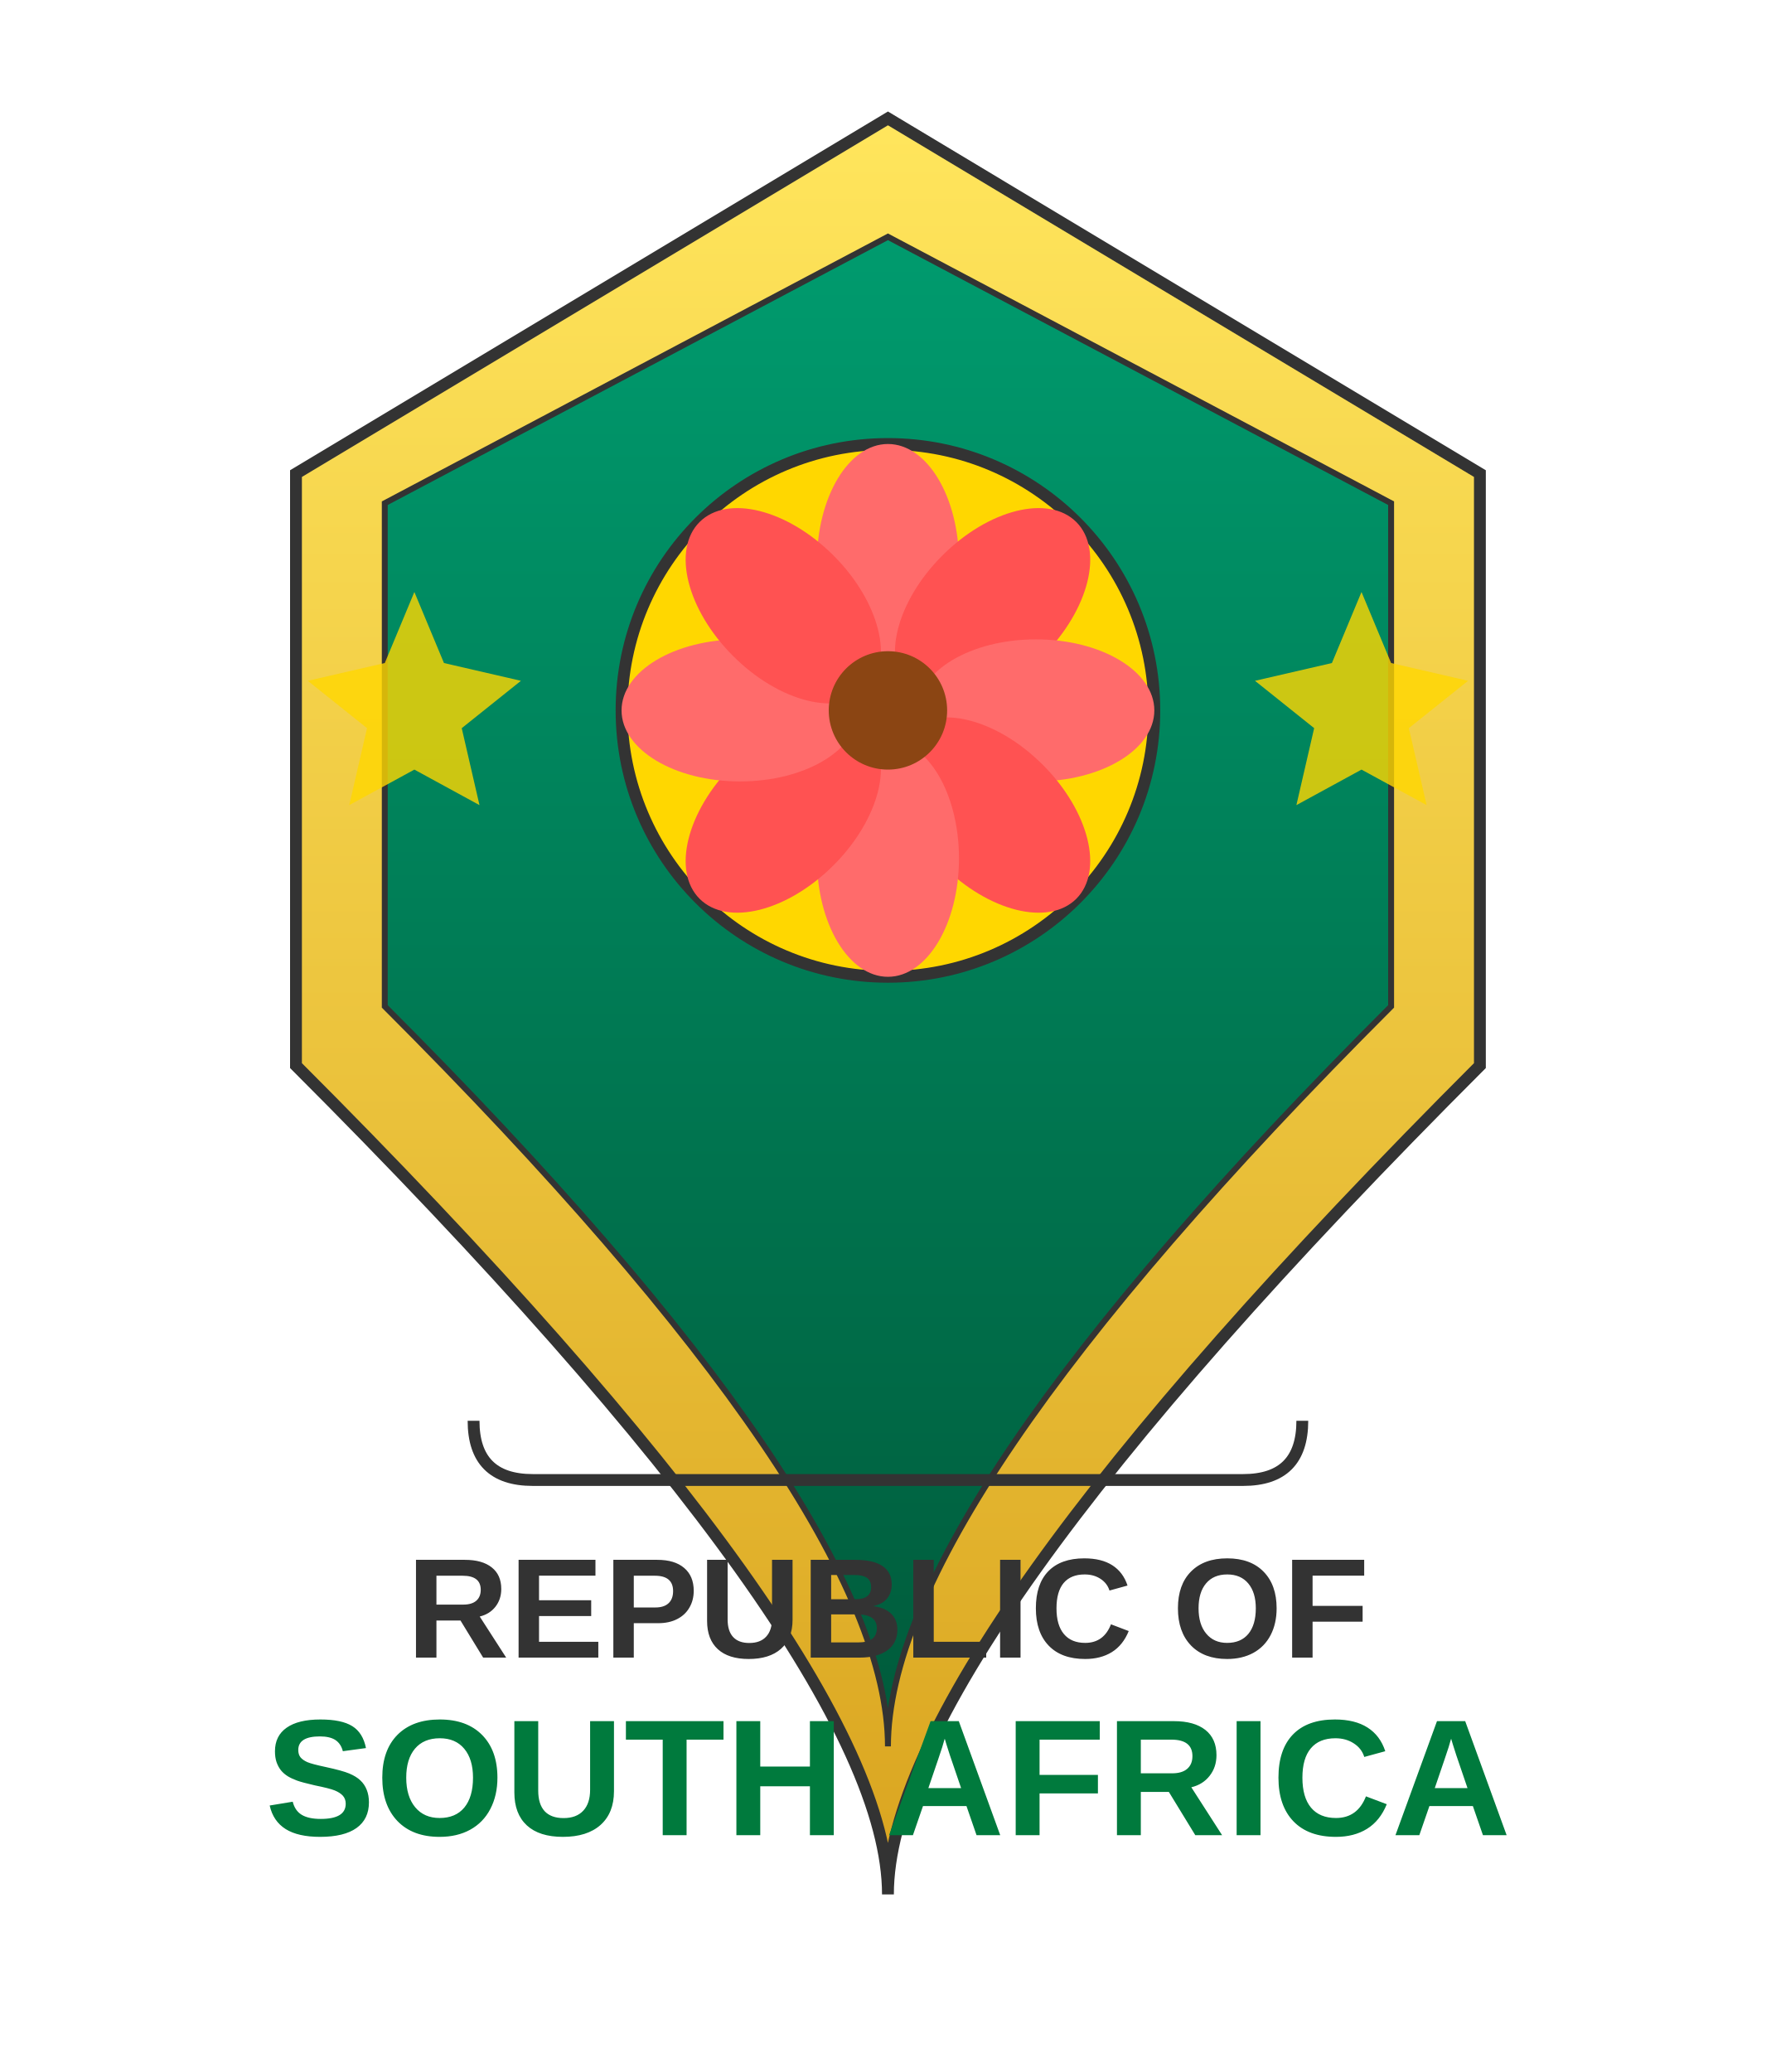
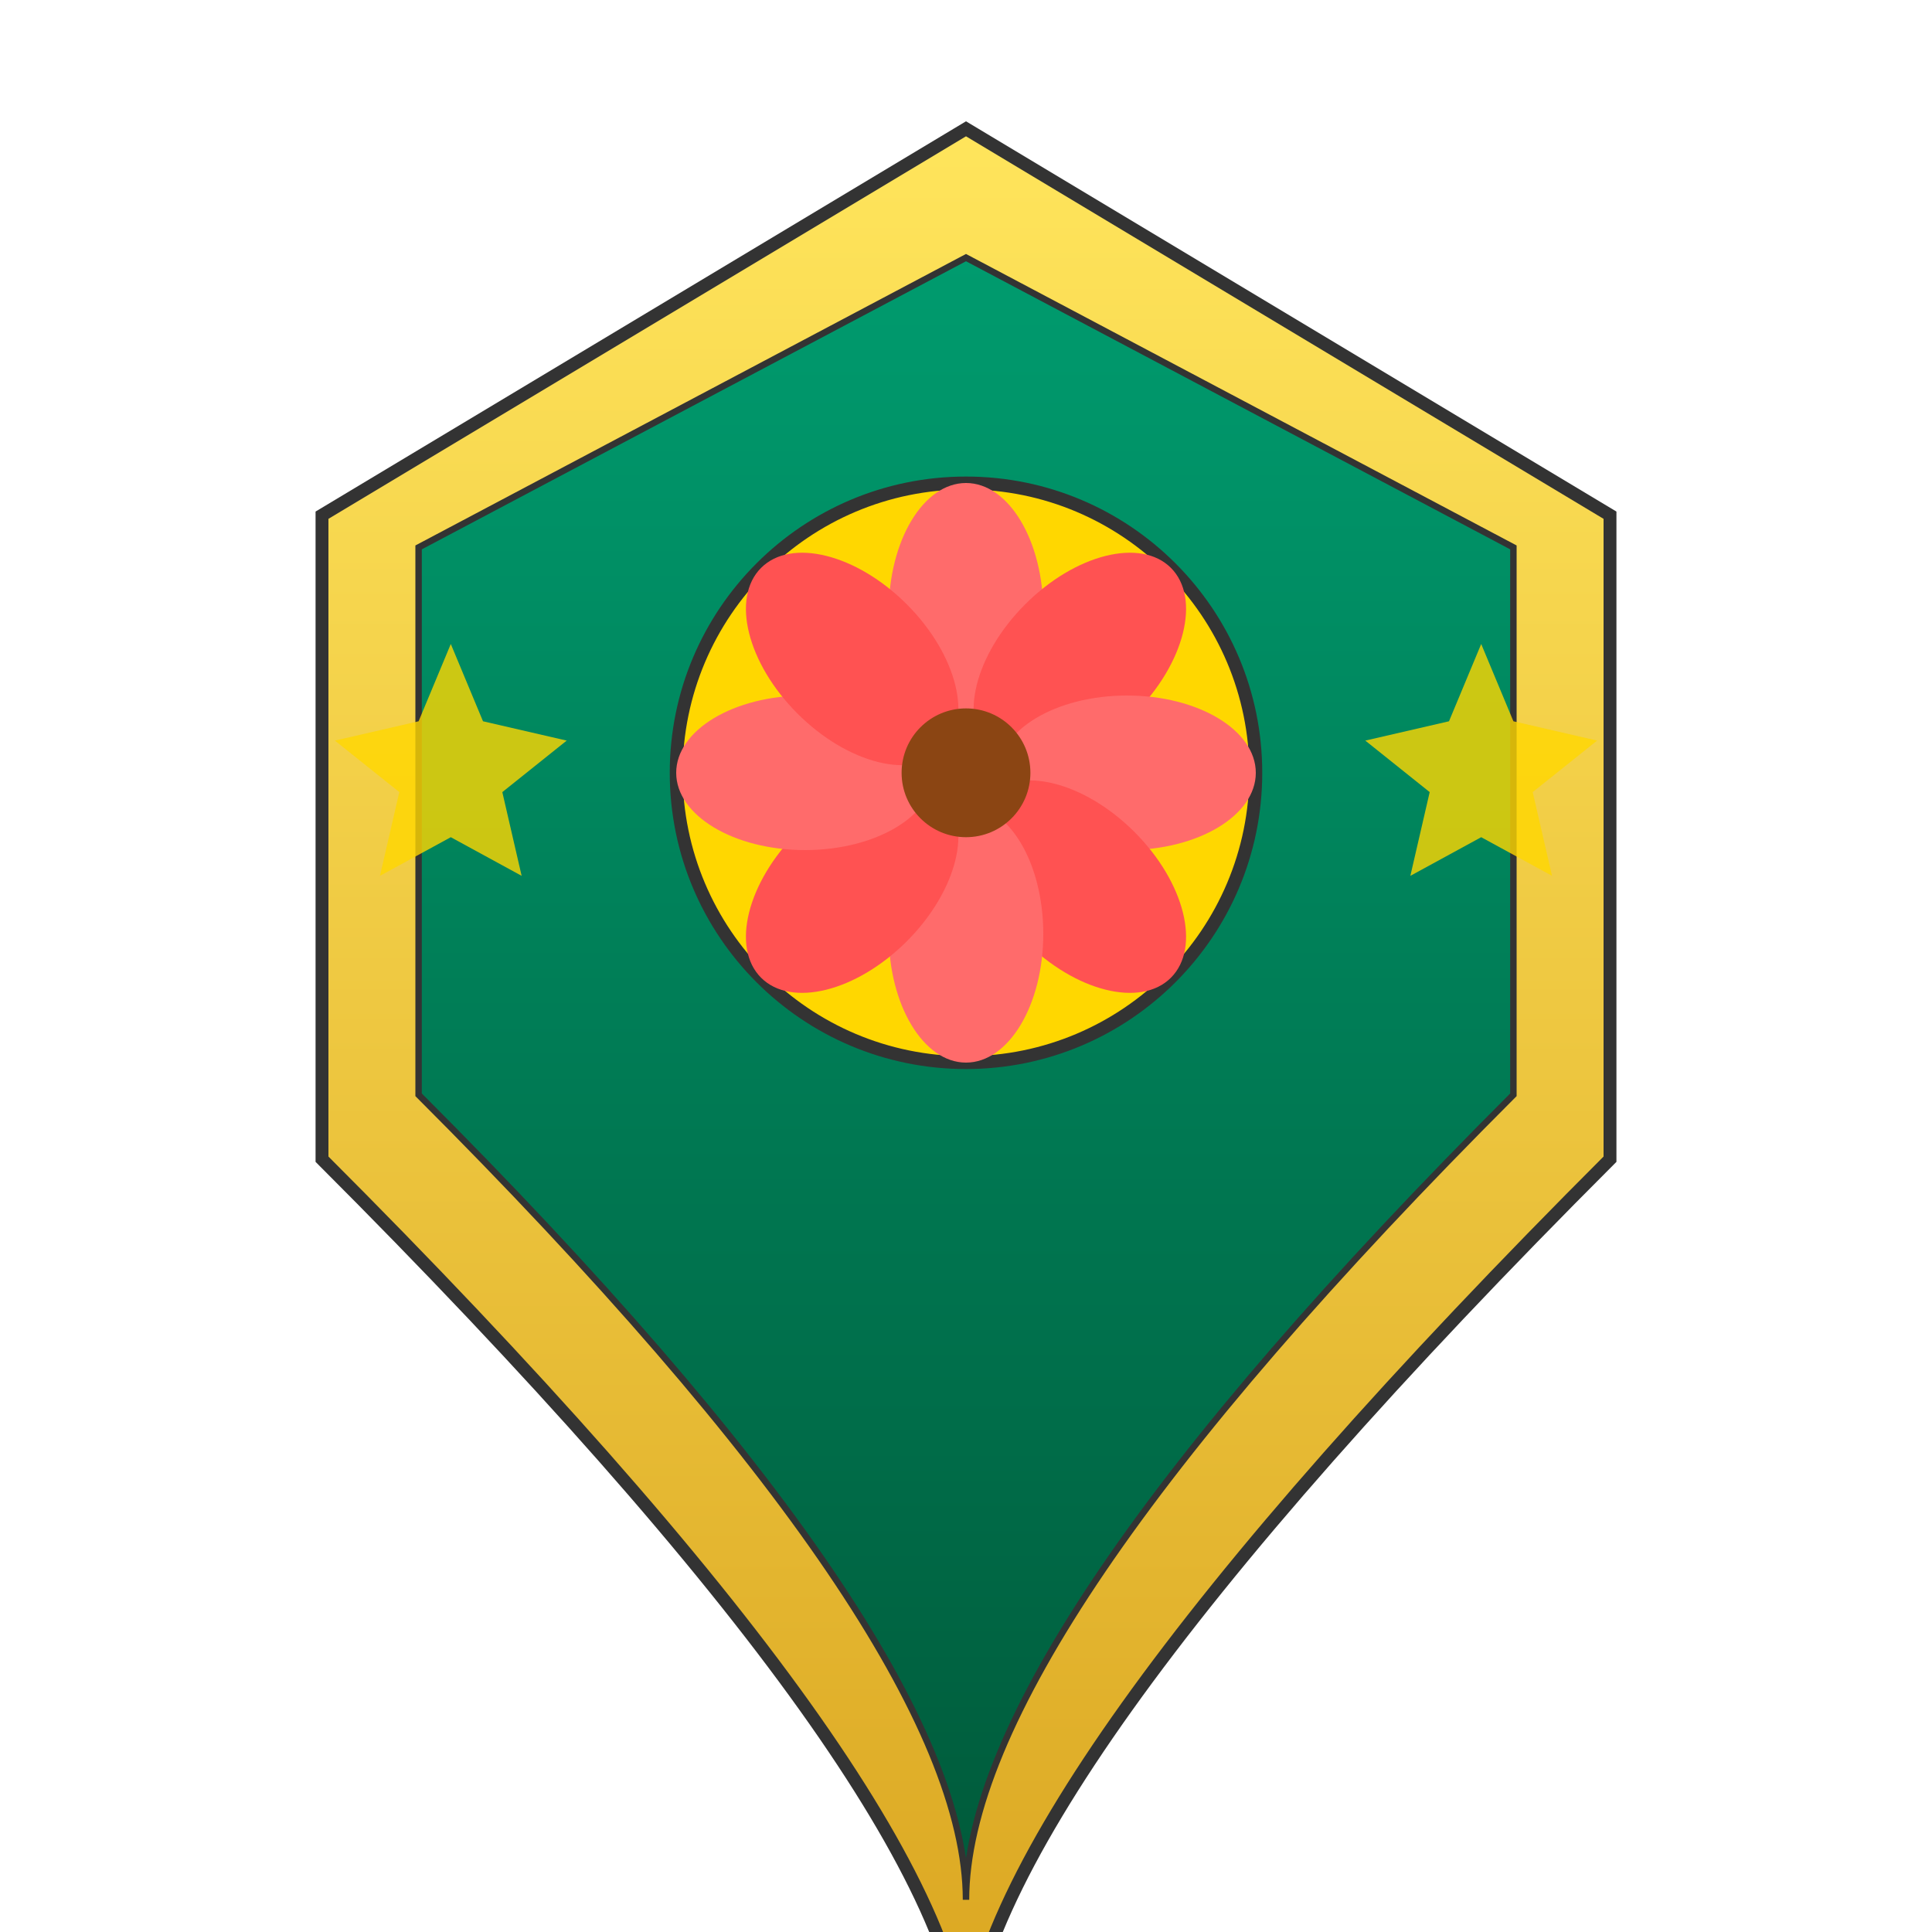
- <svg xmlns="http://www.w3.org/2000/svg" viewBox="0 0 300 350" width="300" height="350">
+ <svg xmlns="http://www.w3.org/2000/svg" viewBox="0 0 300 300" width="300" height="300">
  <defs>
    <linearGradient id="goldGrad" x1="0%" y1="0%" x2="0%" y2="100%">
      <stop offset="0%" style="stop-color:#FFE55C;stop-opacity:1" />
      <stop offset="100%" style="stop-color:#DAA520;stop-opacity:1" />
    </linearGradient>
    <linearGradient id="greenGrad" x1="0%" y1="0%" x2="0%" y2="100%">
      <stop offset="0%" style="stop-color:#009B6E;stop-opacity:1" />
      <stop offset="100%" style="stop-color:#005A3A;stop-opacity:1" />
    </linearGradient>
  </defs>
  <path d="M 150 20 L 250 80 L 250 180 Q 150 280 150 320 Q 150 280 50 180 L 50 80 Z" fill="url(#goldGrad)" stroke="#333" stroke-width="2" />
  <path d="M 150 40 L 235 85 L 235 170 Q 150 255 150 295 Q 150 255 65 170 L 65 85 Z" fill="url(#greenGrad)" stroke="#333" stroke-width="1" />
  <circle cx="150" cy="120" r="45" fill="#FFD700" stroke="#333" stroke-width="2" />
  <g transform="translate(150, 120)">
    <ellipse cx="0" cy="-25" rx="12" ry="20" fill="#FF6B6B" transform="rotate(0)" />
    <ellipse cx="0" cy="-25" rx="12" ry="20" fill="#FF5252" transform="rotate(45)" />
    <ellipse cx="0" cy="-25" rx="12" ry="20" fill="#FF6B6B" transform="rotate(90)" />
    <ellipse cx="0" cy="-25" rx="12" ry="20" fill="#FF5252" transform="rotate(135)" />
    <ellipse cx="0" cy="-25" rx="12" ry="20" fill="#FF6B6B" transform="rotate(180)" />
    <ellipse cx="0" cy="-25" rx="12" ry="20" fill="#FF5252" transform="rotate(225)" />
    <ellipse cx="0" cy="-25" rx="12" ry="20" fill="#FF6B6B" transform="rotate(270)" />
    <ellipse cx="0" cy="-25" rx="12" ry="20" fill="#FF5252" transform="rotate(315)" />
    <circle cx="0" cy="0" r="10" fill="#8B4513" />
  </g>
-   <text x="150" y="280" font-size="24" font-weight="bold" fill="#333" text-anchor="middle" font-family="Arial, sans-serif">REPUBLIC OF</text>
-   <text x="150" y="310" font-size="28" font-weight="900" fill="#007a3d" text-anchor="middle" font-family="Arial, sans-serif">SOUTH AFRICA</text>
  <g fill="#FFD700" opacity="0.8">
    <polygon points="70,100 75,112 88,115 78,123 81,136 70,130 59,136 62,123 52,115 65,112" />
    <polygon points="230,100 235,112 248,115 238,123 241,136 230,130 219,136 222,123 212,115 225,112" />
  </g>
-   <path d="M 80 240 Q 80 250 90 250 L 210 250 Q 220 250 220 240" fill="none" stroke="#333" stroke-width="2" />
</svg>
